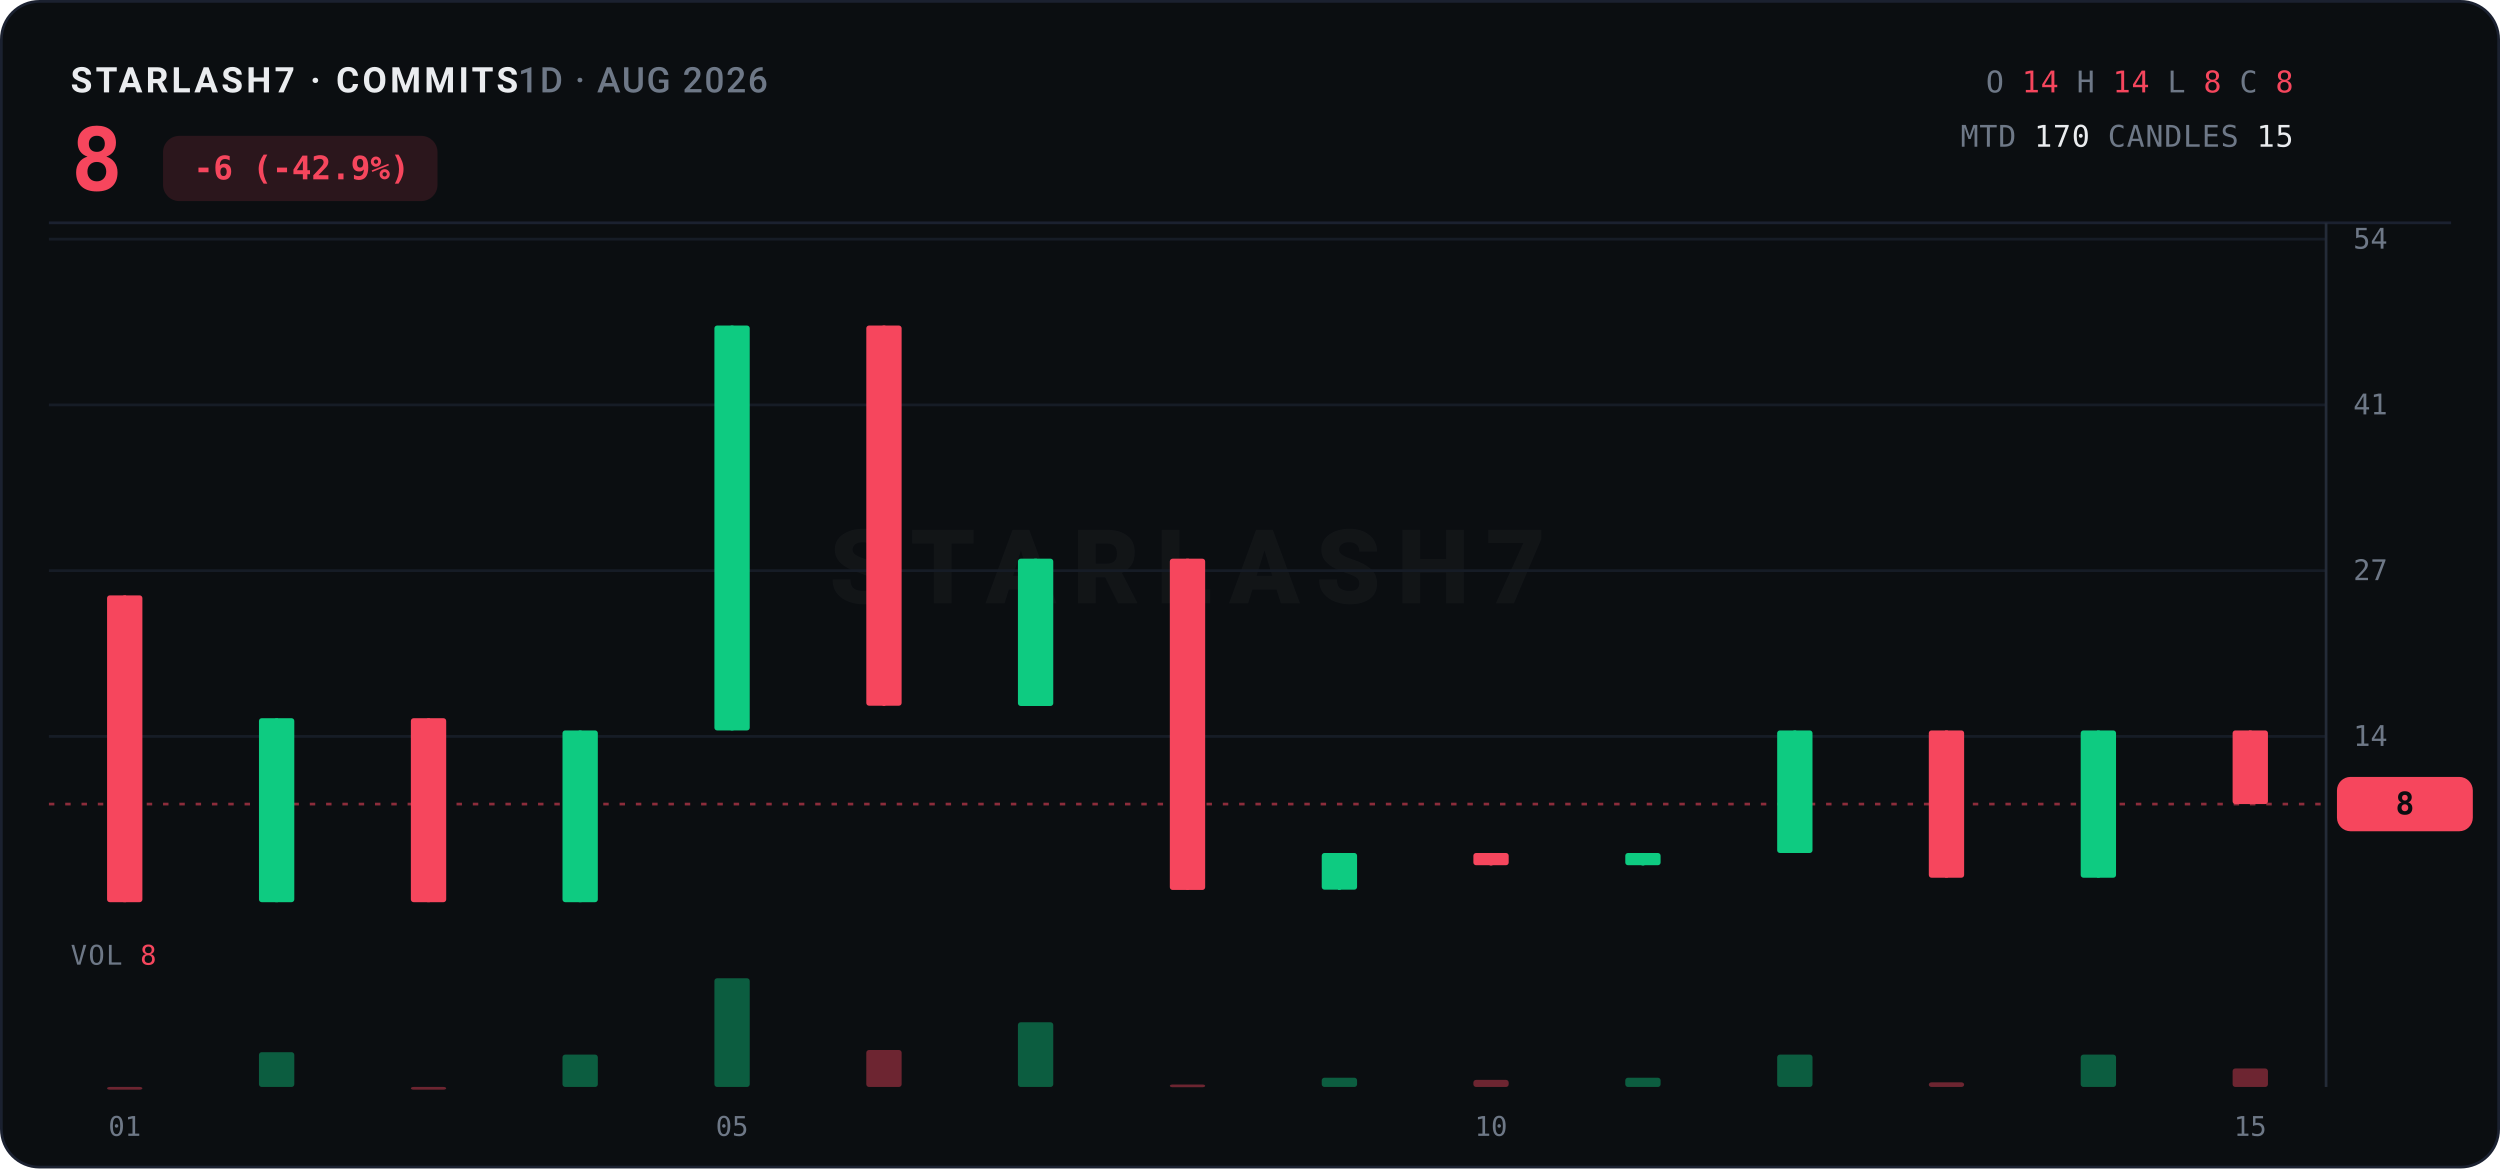
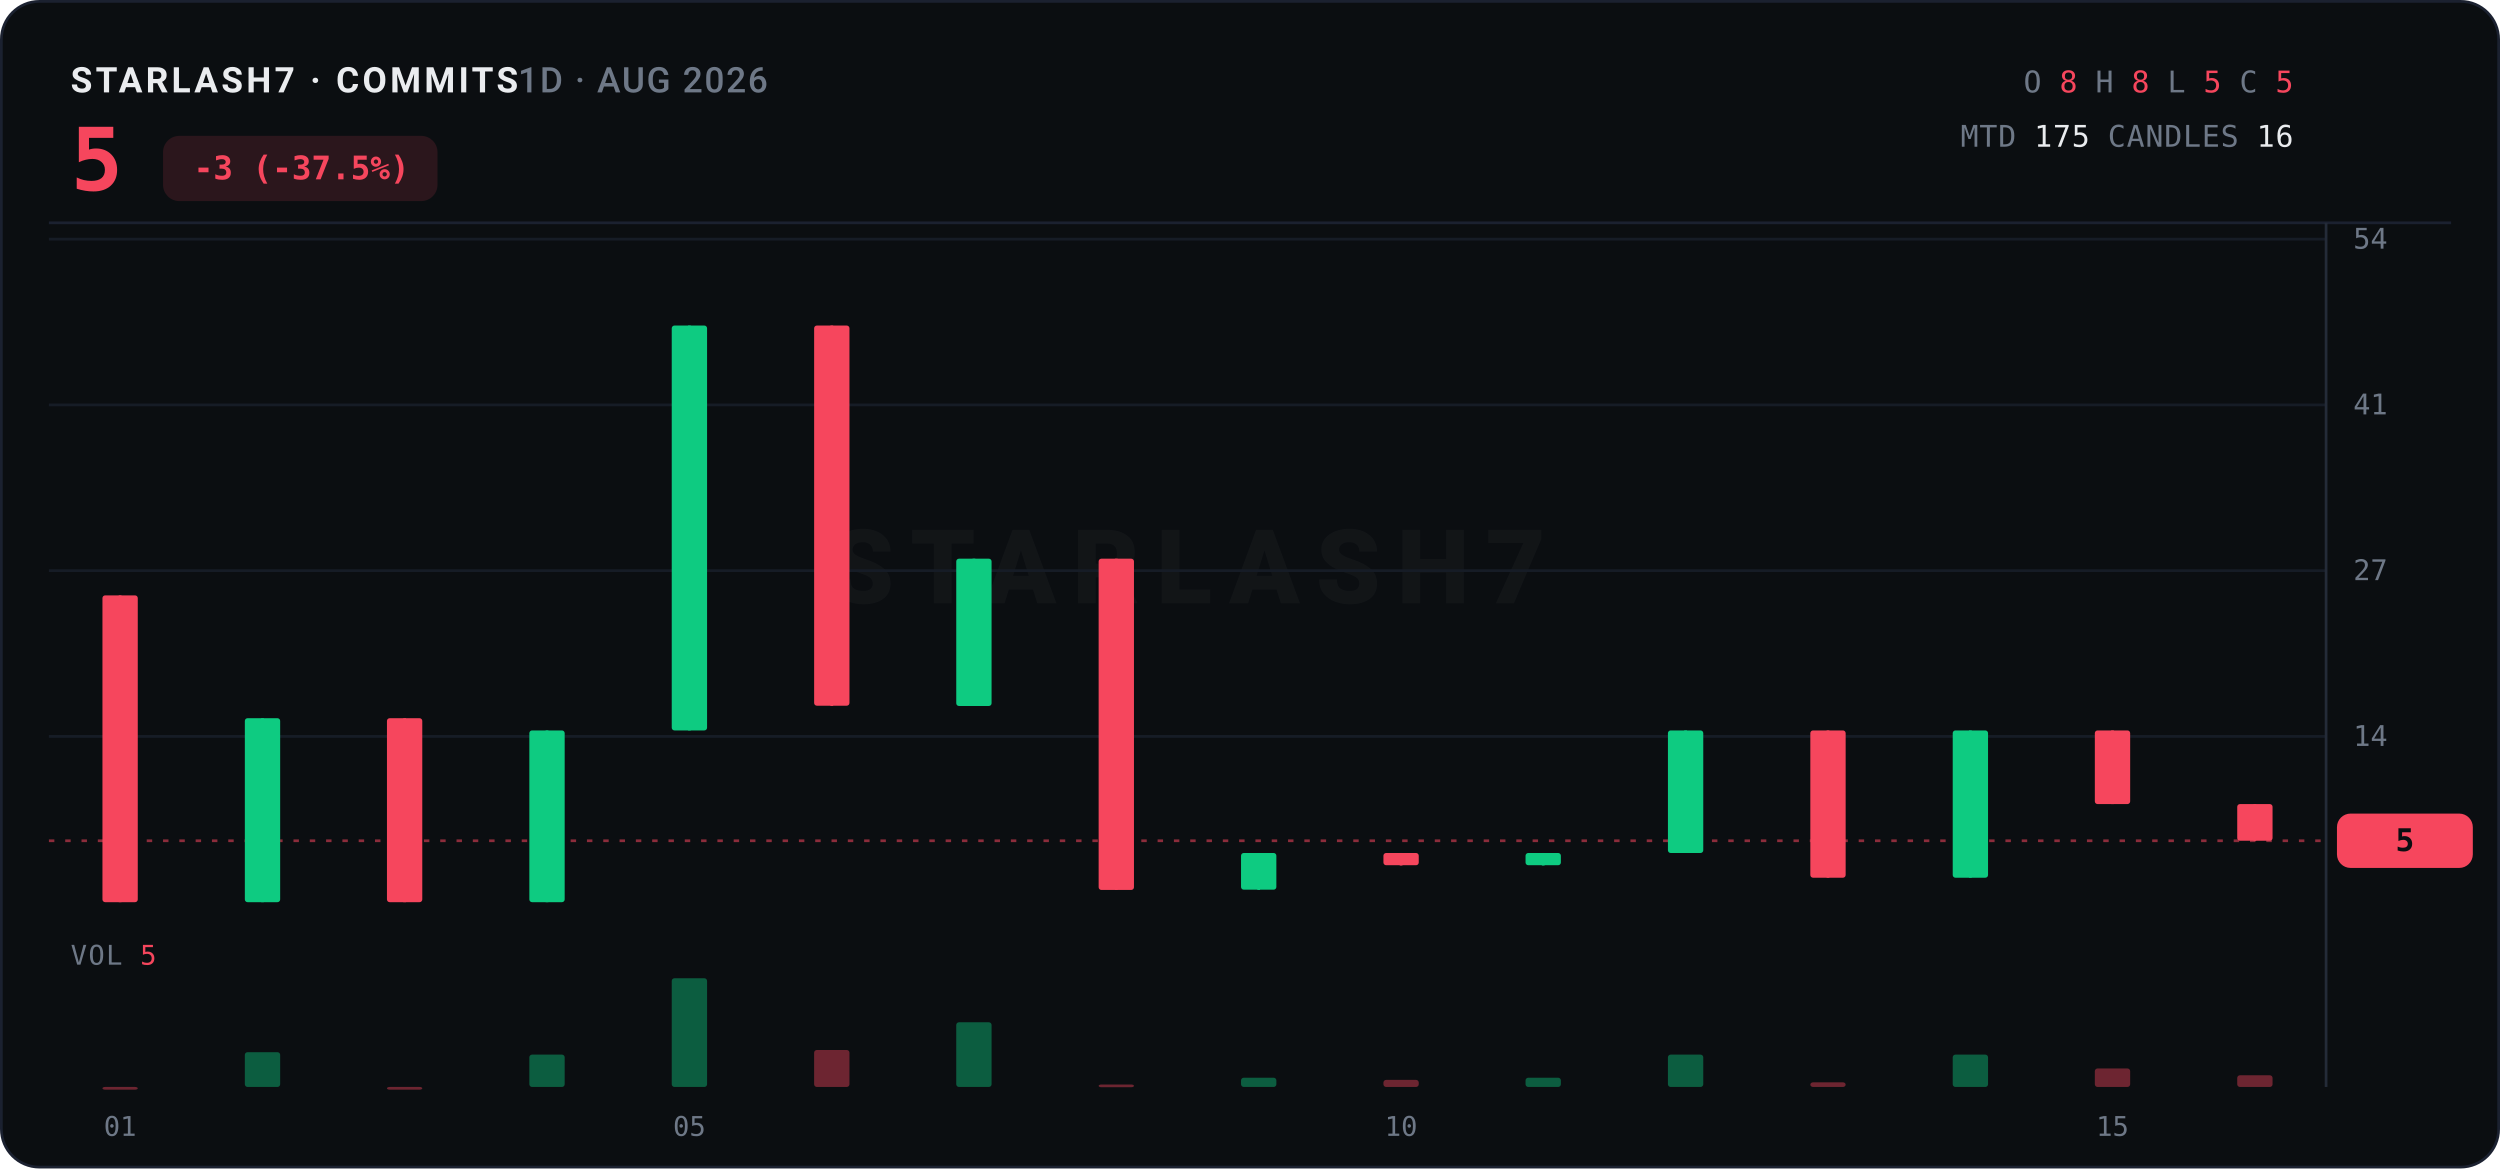
<svg xmlns="http://www.w3.org/2000/svg" width="920" height="430" viewBox="0 0 920 430">
  <rect x="0.5" y="0.5" width="919" height="429" rx="14" fill="#0B0E11" stroke="#1B2130" />
  <text x="26" y="34" font-family="ui-sans-serif,system-ui,-apple-system,'Segoe UI',Roboto,sans-serif" font-size="13" font-weight="700" letter-spacing="1.2" fill="#EAECEF">STARLASH7 · COMMITS<tspan fill="#6E7887" font-weight="500" letter-spacing="0.6">  1D · AUG 2026</tspan>
  </text>
-   <text x="26" y="70" font-family="ui-monospace,'SF Mono',SFMono-Regular,Menlo,Consolas,monospace" font-size="32" font-weight="800" fill="#F6465D" letter-spacing="-0.5">8</text>
+   <text x="26" y="70" font-family="ui-monospace,'SF Mono',SFMono-Regular,Menlo,Consolas,monospace" font-size="32" font-weight="800" fill="#F6465D" letter-spacing="-0.5">5</text>
  <rect x="60" y="50" width="101" height="24" rx="6" fill="#F6465D" opacity="0.14" />
-   <text x="111" y="66" text-anchor="middle" font-family="ui-monospace,'SF Mono',SFMono-Regular,Menlo,Consolas,monospace" font-size="12" font-weight="700" fill="#F6465D">-6 (-42.9%)</text>
+   <text x="111" y="66" text-anchor="middle" font-family="ui-monospace,'SF Mono',SFMono-Regular,Menlo,Consolas,monospace" font-size="12" font-weight="700" fill="#F6465D">-3 (-37.5%)</text>
  <text x="844" y="34" text-anchor="end" font-family="ui-monospace,'SF Mono',SFMono-Regular,Menlo,Consolas,monospace" font-size="11" letter-spacing="0.3">
    <tspan fill="#6E7887">O</tspan>
-     <tspan fill="#F6465D">14</tspan>
+     <tspan fill="#F6465D">8</tspan>
    <tspan fill="#6E7887">H</tspan>
-     <tspan fill="#F6465D">14</tspan>
+     <tspan fill="#F6465D">8</tspan>
    <tspan fill="#6E7887">L</tspan>
-     <tspan fill="#F6465D">8</tspan>
+     <tspan fill="#F6465D">5</tspan>
    <tspan fill="#6E7887">C</tspan>
-     <tspan fill="#F6465D">8</tspan>
+     <tspan fill="#F6465D">5</tspan>
  </text>
  <text x="844" y="54" text-anchor="end" font-family="ui-monospace,'SF Mono',SFMono-Regular,Menlo,Consolas,monospace" font-size="11" letter-spacing="0.3">
    <tspan fill="#6E7887">MTD</tspan>
-     <tspan fill="#EAECEF">170</tspan>
+     <tspan fill="#EAECEF">175</tspan>
    <tspan fill="#6E7887">CANDLES</tspan>
-     <tspan fill="#EAECEF">15</tspan>
+     <tspan fill="#EAECEF">16</tspan>
  </text>
  <line x1="18" y1="82" x2="902" y2="82" stroke="#1B2130" stroke-width="1" />
  <text x="437.0" y="222.0" text-anchor="middle" font-family="ui-sans-serif,system-ui,-apple-system,'Segoe UI',Roboto,sans-serif" font-size="38" font-weight="800" letter-spacing="6" fill="#EAECEF" opacity="0.035">STARLASH7</text>
  <line x1="18" y1="271.0" x2="856" y2="271.0" stroke="#161C26" stroke-width="1" />
  <text x="866" y="274.5" font-family="ui-monospace,'SF Mono',SFMono-Regular,Menlo,Consolas,monospace" font-size="10.5" fill="#6E7887">14</text>
  <line x1="18" y1="210.0" x2="856" y2="210.0" stroke="#161C26" stroke-width="1" />
  <text x="866" y="213.5" font-family="ui-monospace,'SF Mono',SFMono-Regular,Menlo,Consolas,monospace" font-size="10.5" fill="#6E7887">27</text>
  <line x1="18" y1="149.0" x2="856" y2="149.0" stroke="#161C26" stroke-width="1" />
  <text x="866" y="152.5" font-family="ui-monospace,'SF Mono',SFMono-Regular,Menlo,Consolas,monospace" font-size="10.5" fill="#6E7887">41</text>
  <line x1="18" y1="88.0" x2="856" y2="88.0" stroke="#161C26" stroke-width="1" />
  <text x="866" y="91.5" font-family="ui-monospace,'SF Mono',SFMono-Regular,Menlo,Consolas,monospace" font-size="10.5" fill="#6E7887">54</text>
  <line x1="856" y1="82" x2="856" y2="400" stroke="#242B38" stroke-width="1" />
-   <line x1="18" y1="295.9" x2="856" y2="295.9" stroke="#F6465D" stroke-width="1" stroke-dasharray="2 4" opacity="0.55" />
-   <rect x="860" y="285.9" width="50" height="20" rx="5" fill="#F6465D" />
-   <text x="885.0" y="299.7" text-anchor="middle" font-family="ui-monospace,'SF Mono',SFMono-Regular,Menlo,Consolas,monospace" font-size="11.5" font-weight="800" fill="#0B0E11">8</text>
-   <line x1="45.9" y1="219.1" x2="45.9" y2="332.0" stroke="#F6465D" stroke-width="1" />
-   <rect x="39.4" y="219.1" width="13.0" height="112.9" rx="1" fill="#F6465D" />
-   <line x1="101.8" y1="264.3" x2="101.8" y2="332.0" stroke="#0ECB81" stroke-width="1" />
-   <rect x="95.3" y="264.3" width="13.0" height="67.7" rx="1" fill="#0ECB81" />
-   <line x1="157.7" y1="264.3" x2="157.7" y2="332.0" stroke="#F6465D" stroke-width="1" />
-   <rect x="151.2" y="264.3" width="13.0" height="67.7" rx="1" fill="#F6465D" />
-   <line x1="213.5" y1="268.8" x2="213.5" y2="332.0" stroke="#0ECB81" stroke-width="1" />
-   <rect x="207.0" y="268.8" width="13.0" height="63.2" rx="1" fill="#0ECB81" />
-   <line x1="269.4" y1="119.8" x2="269.4" y2="268.8" stroke="#0ECB81" stroke-width="1" />
-   <rect x="262.9" y="119.8" width="13.0" height="149.0" rx="1" fill="#0ECB81" />
-   <line x1="325.3" y1="119.8" x2="325.3" y2="259.8" stroke="#F6465D" stroke-width="1" />
-   <rect x="318.8" y="119.8" width="13.0" height="139.9" rx="1" fill="#F6465D" />
-   <line x1="381.1" y1="205.6" x2="381.1" y2="259.8" stroke="#0ECB81" stroke-width="1" />
-   <rect x="374.6" y="205.6" width="13.0" height="54.2" rx="1" fill="#0ECB81" />
-   <line x1="437.0" y1="205.6" x2="437.0" y2="327.5" stroke="#F6465D" stroke-width="1" />
-   <rect x="430.5" y="205.6" width="13.0" height="121.9" rx="1" fill="#F6465D" />
-   <line x1="492.9" y1="313.9" x2="492.9" y2="327.5" stroke="#0ECB81" stroke-width="1" />
-   <rect x="486.4" y="313.9" width="13.0" height="13.5" rx="1" fill="#0ECB81" />
-   <line x1="548.7" y1="313.9" x2="548.7" y2="318.5" stroke="#F6465D" stroke-width="1" />
-   <rect x="542.2" y="313.9" width="13.0" height="4.5" rx="1" fill="#F6465D" />
-   <line x1="604.6" y1="313.9" x2="604.6" y2="318.5" stroke="#0ECB81" stroke-width="1" />
-   <rect x="598.1" y="313.9" width="13.0" height="4.5" rx="1" fill="#0ECB81" />
-   <line x1="660.5" y1="268.8" x2="660.5" y2="313.9" stroke="#0ECB81" stroke-width="1" />
-   <rect x="654.0" y="268.8" width="13.0" height="45.1" rx="1" fill="#0ECB81" />
-   <line x1="716.3" y1="268.8" x2="716.3" y2="323.0" stroke="#F6465D" stroke-width="1" />
-   <rect x="709.8" y="268.8" width="13.0" height="54.2" rx="1" fill="#F6465D" />
-   <line x1="772.2" y1="268.8" x2="772.2" y2="323.0" stroke="#0ECB81" stroke-width="1" />
-   <rect x="765.7" y="268.8" width="13.0" height="54.2" rx="1" fill="#0ECB81" />
-   <line x1="828.1" y1="268.8" x2="828.1" y2="295.9" stroke="#F6465D" stroke-width="1" />
-   <rect x="821.6" y="268.8" width="13.0" height="27.1" rx="1" fill="#F6465D" />
-   <text x="26" y="355" font-family="ui-monospace,'SF Mono',SFMono-Regular,Menlo,Consolas,monospace" font-size="10" letter-spacing="0.5" fill="#6E7887">VOL <tspan fill="#F6465D">8</tspan>
+   <line x1="18" y1="309.4" x2="856" y2="309.4" stroke="#F6465D" stroke-width="1" stroke-dasharray="2 4" opacity="0.55" />
+   <rect x="860" y="299.4" width="50" height="20" rx="5" fill="#F6465D" />
+   <text x="885.0" y="313.2" text-anchor="middle" font-family="ui-monospace,'SF Mono',SFMono-Regular,Menlo,Consolas,monospace" font-size="11.5" font-weight="800" fill="#0B0E11">5</text>
+   <line x1="44.2" y1="219.1" x2="44.2" y2="332.0" stroke="#F6465D" stroke-width="1" />
+   <rect x="37.7" y="219.1" width="13.0" height="112.9" rx="1" fill="#F6465D" />
+   <line x1="96.6" y1="264.3" x2="96.6" y2="332.0" stroke="#0ECB81" stroke-width="1" />
+   <rect x="90.1" y="264.3" width="13.0" height="67.7" rx="1" fill="#0ECB81" />
+   <line x1="148.9" y1="264.3" x2="148.9" y2="332.0" stroke="#F6465D" stroke-width="1" />
+   <rect x="142.4" y="264.3" width="13.0" height="67.7" rx="1" fill="#F6465D" />
+   <line x1="201.3" y1="268.8" x2="201.3" y2="332.0" stroke="#0ECB81" stroke-width="1" />
+   <rect x="194.8" y="268.8" width="13.0" height="63.2" rx="1" fill="#0ECB81" />
+   <line x1="253.7" y1="119.8" x2="253.7" y2="268.8" stroke="#0ECB81" stroke-width="1" />
+   <rect x="247.2" y="119.8" width="13.0" height="149.0" rx="1" fill="#0ECB81" />
+   <line x1="306.1" y1="119.8" x2="306.1" y2="259.8" stroke="#F6465D" stroke-width="1" />
+   <rect x="299.6" y="119.8" width="13.0" height="139.9" rx="1" fill="#F6465D" />
+   <line x1="358.4" y1="205.6" x2="358.4" y2="259.8" stroke="#0ECB81" stroke-width="1" />
+   <rect x="351.9" y="205.6" width="13.0" height="54.2" rx="1" fill="#0ECB81" />
+   <line x1="410.8" y1="205.6" x2="410.8" y2="327.5" stroke="#F6465D" stroke-width="1" />
+   <rect x="404.3" y="205.6" width="13.0" height="121.9" rx="1" fill="#F6465D" />
+   <line x1="463.2" y1="313.9" x2="463.2" y2="327.5" stroke="#0ECB81" stroke-width="1" />
+   <rect x="456.7" y="313.9" width="13.0" height="13.5" rx="1" fill="#0ECB81" />
+   <line x1="515.6" y1="313.9" x2="515.6" y2="318.5" stroke="#F6465D" stroke-width="1" />
+   <rect x="509.1" y="313.9" width="13.0" height="4.5" rx="1" fill="#F6465D" />
+   <line x1="567.9" y1="313.9" x2="567.9" y2="318.5" stroke="#0ECB81" stroke-width="1" />
+   <rect x="561.4" y="313.9" width="13.0" height="4.5" rx="1" fill="#0ECB81" />
+   <line x1="620.3" y1="268.8" x2="620.3" y2="313.9" stroke="#0ECB81" stroke-width="1" />
+   <rect x="613.8" y="268.8" width="13.0" height="45.1" rx="1" fill="#0ECB81" />
+   <line x1="672.7" y1="268.8" x2="672.7" y2="323.0" stroke="#F6465D" stroke-width="1" />
+   <rect x="666.2" y="268.8" width="13.0" height="54.2" rx="1" fill="#F6465D" />
+   <line x1="725.1" y1="268.8" x2="725.1" y2="323.0" stroke="#0ECB81" stroke-width="1" />
+   <rect x="718.6" y="268.8" width="13.0" height="54.2" rx="1" fill="#0ECB81" />
+   <line x1="777.4" y1="268.8" x2="777.4" y2="295.9" stroke="#F6465D" stroke-width="1" />
+   <rect x="770.9" y="268.8" width="13.0" height="27.1" rx="1" fill="#F6465D" />
+   <line x1="829.8" y1="295.9" x2="829.8" y2="309.4" stroke="#F6465D" stroke-width="1" />
+   <rect x="823.3" y="295.9" width="13.0" height="13.5" rx="1" fill="#F6465D" />
+   <text x="26" y="355" font-family="ui-monospace,'SF Mono',SFMono-Regular,Menlo,Consolas,monospace" font-size="10" letter-spacing="0.5" fill="#6E7887">VOL <tspan fill="#F6465D">5</tspan>
  </text>
-   <rect x="39.4" y="400.0" width="13.0" height="1.0" rx="1" fill="#F6465D" opacity="0.42" />
-   <rect x="95.3" y="387.2" width="13.0" height="12.8" rx="1" fill="#0ECB81" opacity="0.42" />
-   <rect x="151.2" y="400.0" width="13.0" height="1.0" rx="1" fill="#F6465D" opacity="0.42" />
-   <rect x="207.0" y="388.1" width="13.0" height="11.9" rx="1" fill="#0ECB81" opacity="0.42" />
-   <rect x="262.9" y="360.0" width="13.0" height="40.0" rx="1" fill="#0ECB81" opacity="0.42" />
-   <rect x="318.8" y="386.4" width="13.0" height="13.6" rx="1" fill="#F6465D" opacity="0.42" />
-   <rect x="374.6" y="376.2" width="13.0" height="23.8" rx="1" fill="#0ECB81" opacity="0.42" />
-   <rect x="430.5" y="399.1" width="13.0" height="1.0" rx="1" fill="#F6465D" opacity="0.42" />
-   <rect x="486.4" y="396.6" width="13.0" height="3.4" rx="1" fill="#0ECB81" opacity="0.42" />
-   <rect x="542.2" y="397.4" width="13.0" height="2.6" rx="1" fill="#F6465D" opacity="0.42" />
-   <rect x="598.1" y="396.6" width="13.0" height="3.4" rx="1" fill="#0ECB81" opacity="0.42" />
-   <rect x="654.0" y="388.1" width="13.0" height="11.9" rx="1" fill="#0ECB81" opacity="0.42" />
-   <rect x="709.8" y="398.3" width="13.0" height="1.7" rx="1" fill="#F6465D" opacity="0.42" />
-   <rect x="765.7" y="388.1" width="13.0" height="11.9" rx="1" fill="#0ECB81" opacity="0.42" />
-   <rect x="821.6" y="393.2" width="13.0" height="6.8" rx="1" fill="#F6465D" opacity="0.42" />
-   <text x="45.9" y="418" text-anchor="middle" font-family="ui-monospace,'SF Mono',SFMono-Regular,Menlo,Consolas,monospace" font-size="10" fill="#6E7887">01</text>
-   <text x="269.4" y="418" text-anchor="middle" font-family="ui-monospace,'SF Mono',SFMono-Regular,Menlo,Consolas,monospace" font-size="10" fill="#6E7887">05</text>
-   <text x="548.7" y="418" text-anchor="middle" font-family="ui-monospace,'SF Mono',SFMono-Regular,Menlo,Consolas,monospace" font-size="10" fill="#6E7887">10</text>
-   <text x="828.1" y="418" text-anchor="middle" font-family="ui-monospace,'SF Mono',SFMono-Regular,Menlo,Consolas,monospace" font-size="10" fill="#6E7887">15</text>
+   <rect x="37.7" y="400.0" width="13.0" height="1.0" rx="1" fill="#F6465D" opacity="0.42" />
+   <rect x="90.1" y="387.2" width="13.0" height="12.8" rx="1" fill="#0ECB81" opacity="0.42" />
+   <rect x="142.4" y="400.0" width="13.0" height="1.0" rx="1" fill="#F6465D" opacity="0.42" />
+   <rect x="194.8" y="388.1" width="13.0" height="11.9" rx="1" fill="#0ECB81" opacity="0.42" />
+   <rect x="247.2" y="360.0" width="13.0" height="40.0" rx="1" fill="#0ECB81" opacity="0.42" />
+   <rect x="299.6" y="386.4" width="13.0" height="13.6" rx="1" fill="#F6465D" opacity="0.42" />
+   <rect x="351.9" y="376.2" width="13.0" height="23.8" rx="1" fill="#0ECB81" opacity="0.42" />
+   <rect x="404.3" y="399.1" width="13.0" height="1.0" rx="1" fill="#F6465D" opacity="0.42" />
+   <rect x="456.7" y="396.6" width="13.0" height="3.4" rx="1" fill="#0ECB81" opacity="0.42" />
+   <rect x="509.1" y="397.4" width="13.0" height="2.6" rx="1" fill="#F6465D" opacity="0.42" />
+   <rect x="561.4" y="396.6" width="13.0" height="3.4" rx="1" fill="#0ECB81" opacity="0.42" />
+   <rect x="613.8" y="388.1" width="13.0" height="11.9" rx="1" fill="#0ECB81" opacity="0.42" />
+   <rect x="666.2" y="398.3" width="13.0" height="1.7" rx="1" fill="#F6465D" opacity="0.42" />
+   <rect x="718.6" y="388.1" width="13.0" height="11.9" rx="1" fill="#0ECB81" opacity="0.42" />
+   <rect x="770.9" y="393.2" width="13.0" height="6.8" rx="1" fill="#F6465D" opacity="0.42" />
+   <rect x="823.3" y="395.7" width="13.0" height="4.3" rx="1" fill="#F6465D" opacity="0.42" />
+   <text x="44.2" y="418" text-anchor="middle" font-family="ui-monospace,'SF Mono',SFMono-Regular,Menlo,Consolas,monospace" font-size="10" fill="#6E7887">01</text>
+   <text x="253.7" y="418" text-anchor="middle" font-family="ui-monospace,'SF Mono',SFMono-Regular,Menlo,Consolas,monospace" font-size="10" fill="#6E7887">05</text>
+   <text x="515.6" y="418" text-anchor="middle" font-family="ui-monospace,'SF Mono',SFMono-Regular,Menlo,Consolas,monospace" font-size="10" fill="#6E7887">10</text>
+   <text x="777.4" y="418" text-anchor="middle" font-family="ui-monospace,'SF Mono',SFMono-Regular,Menlo,Consolas,monospace" font-size="10" fill="#6E7887">15</text>
</svg>
